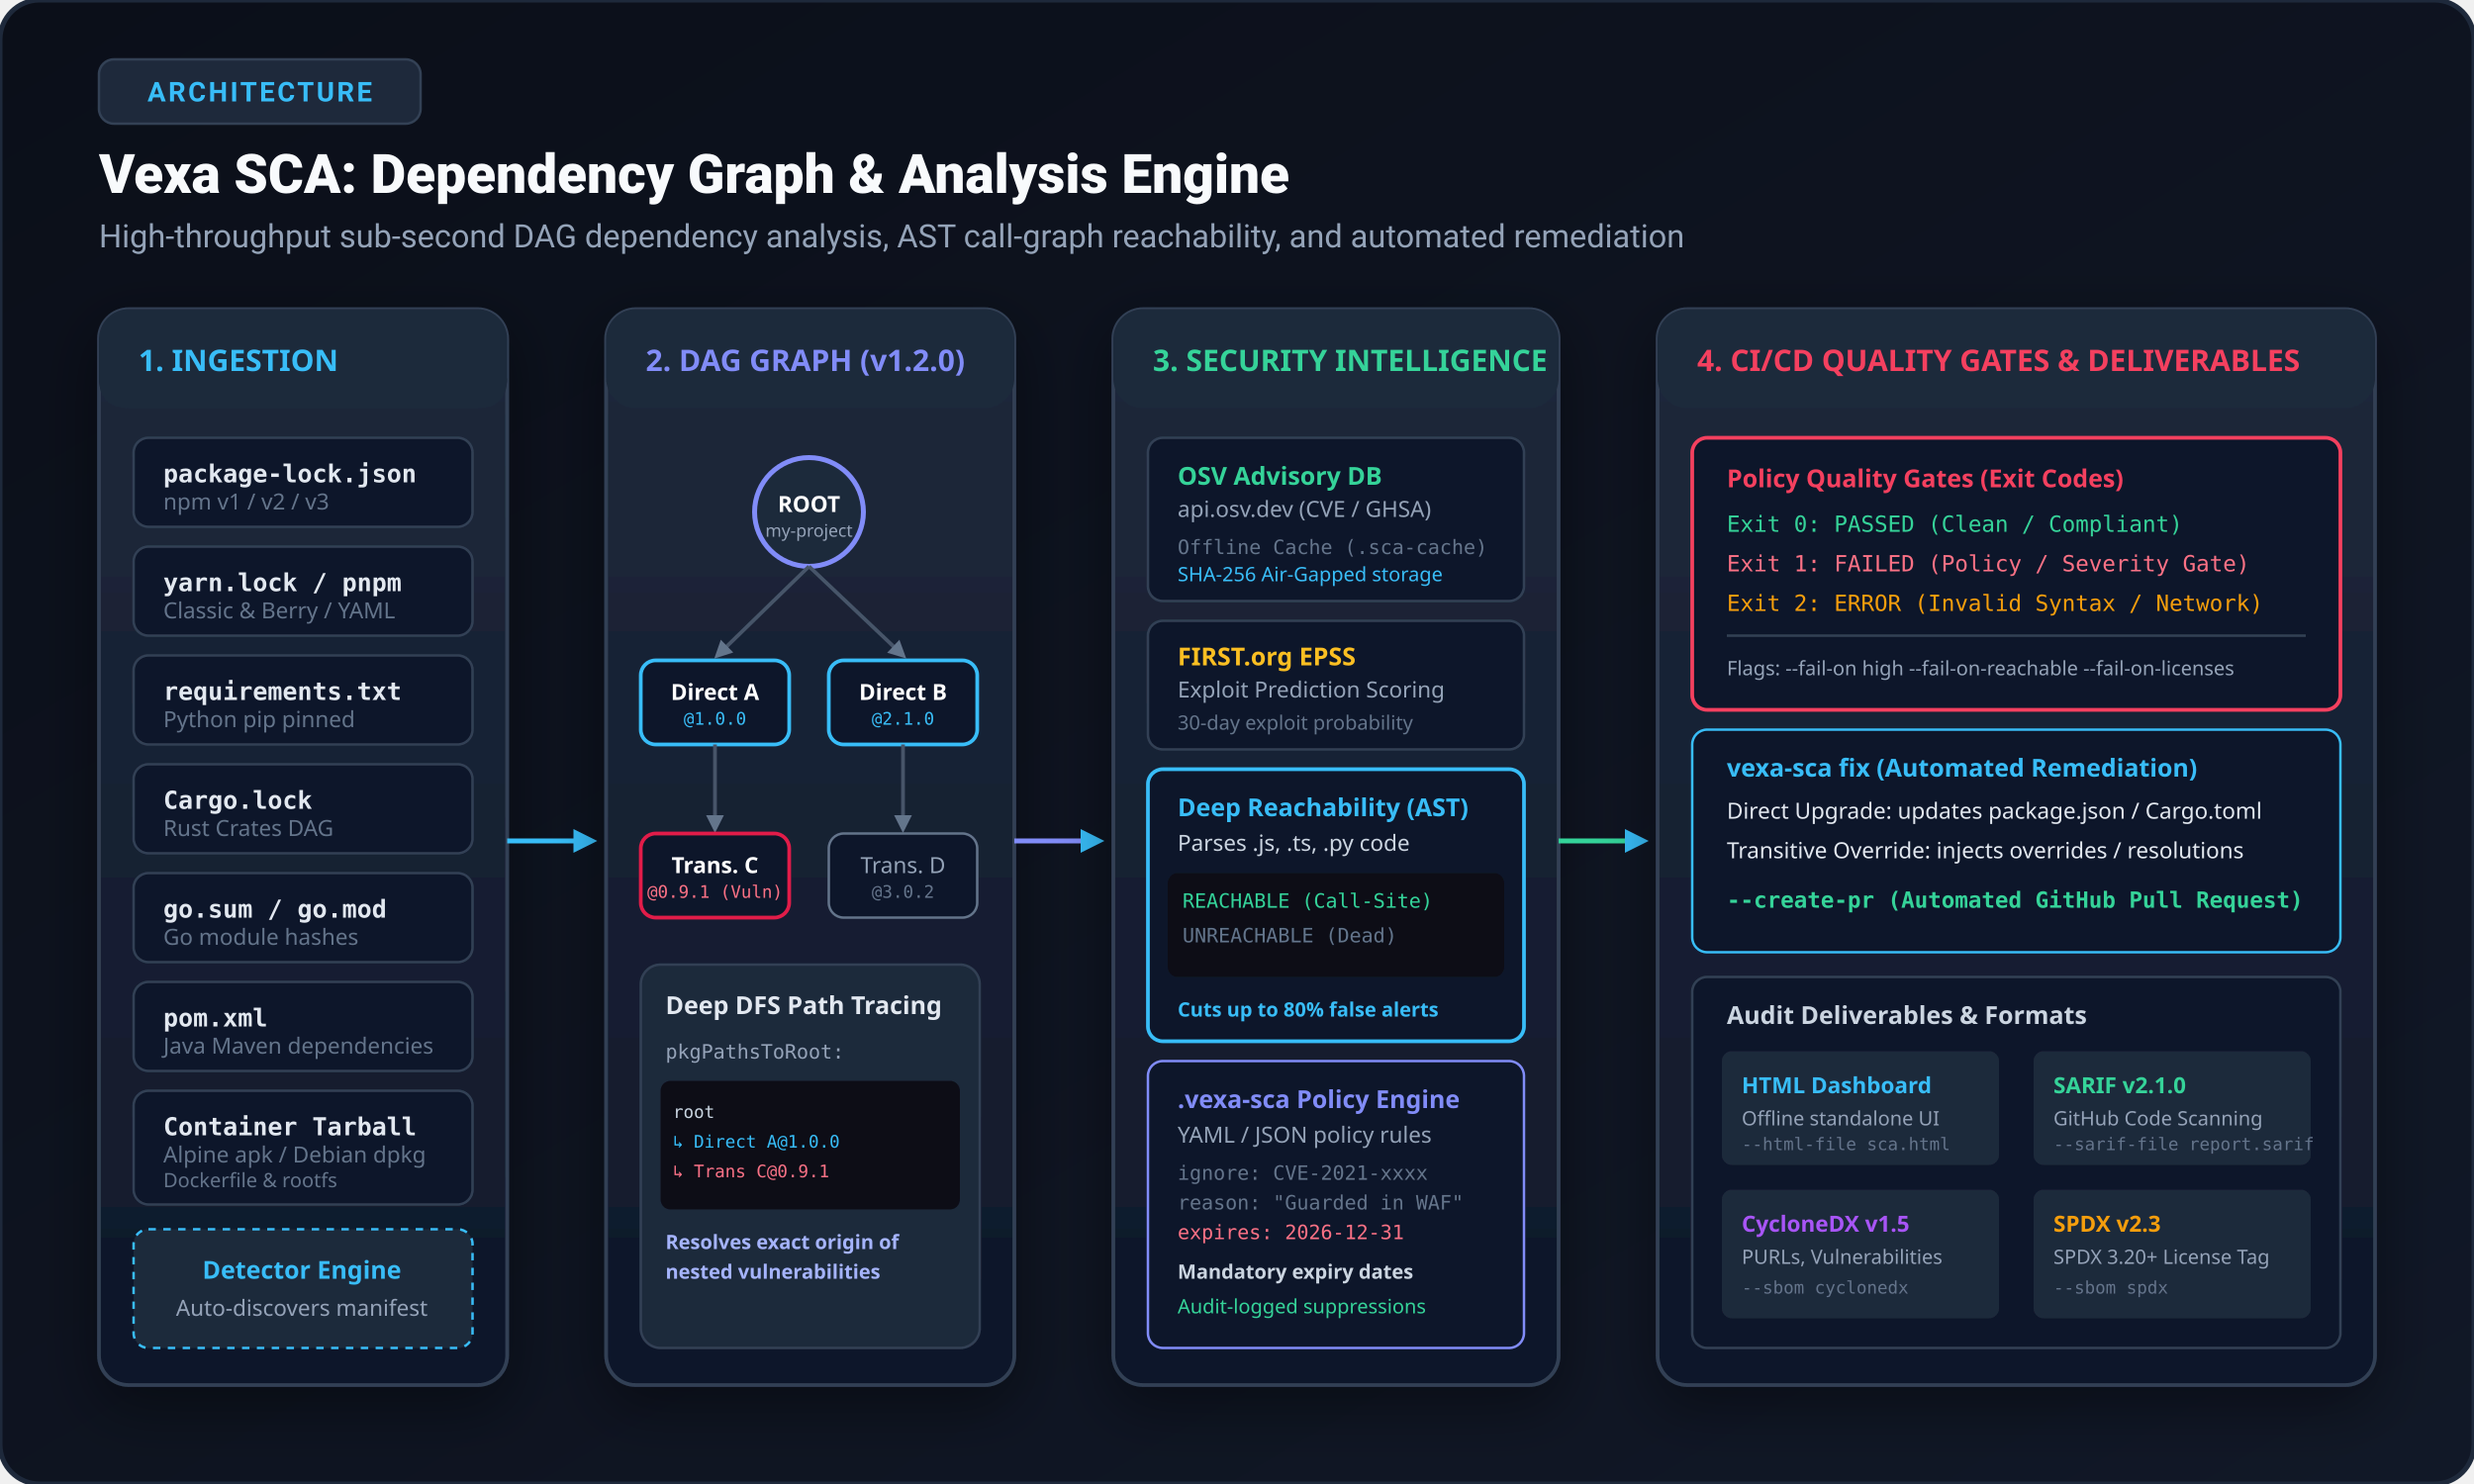
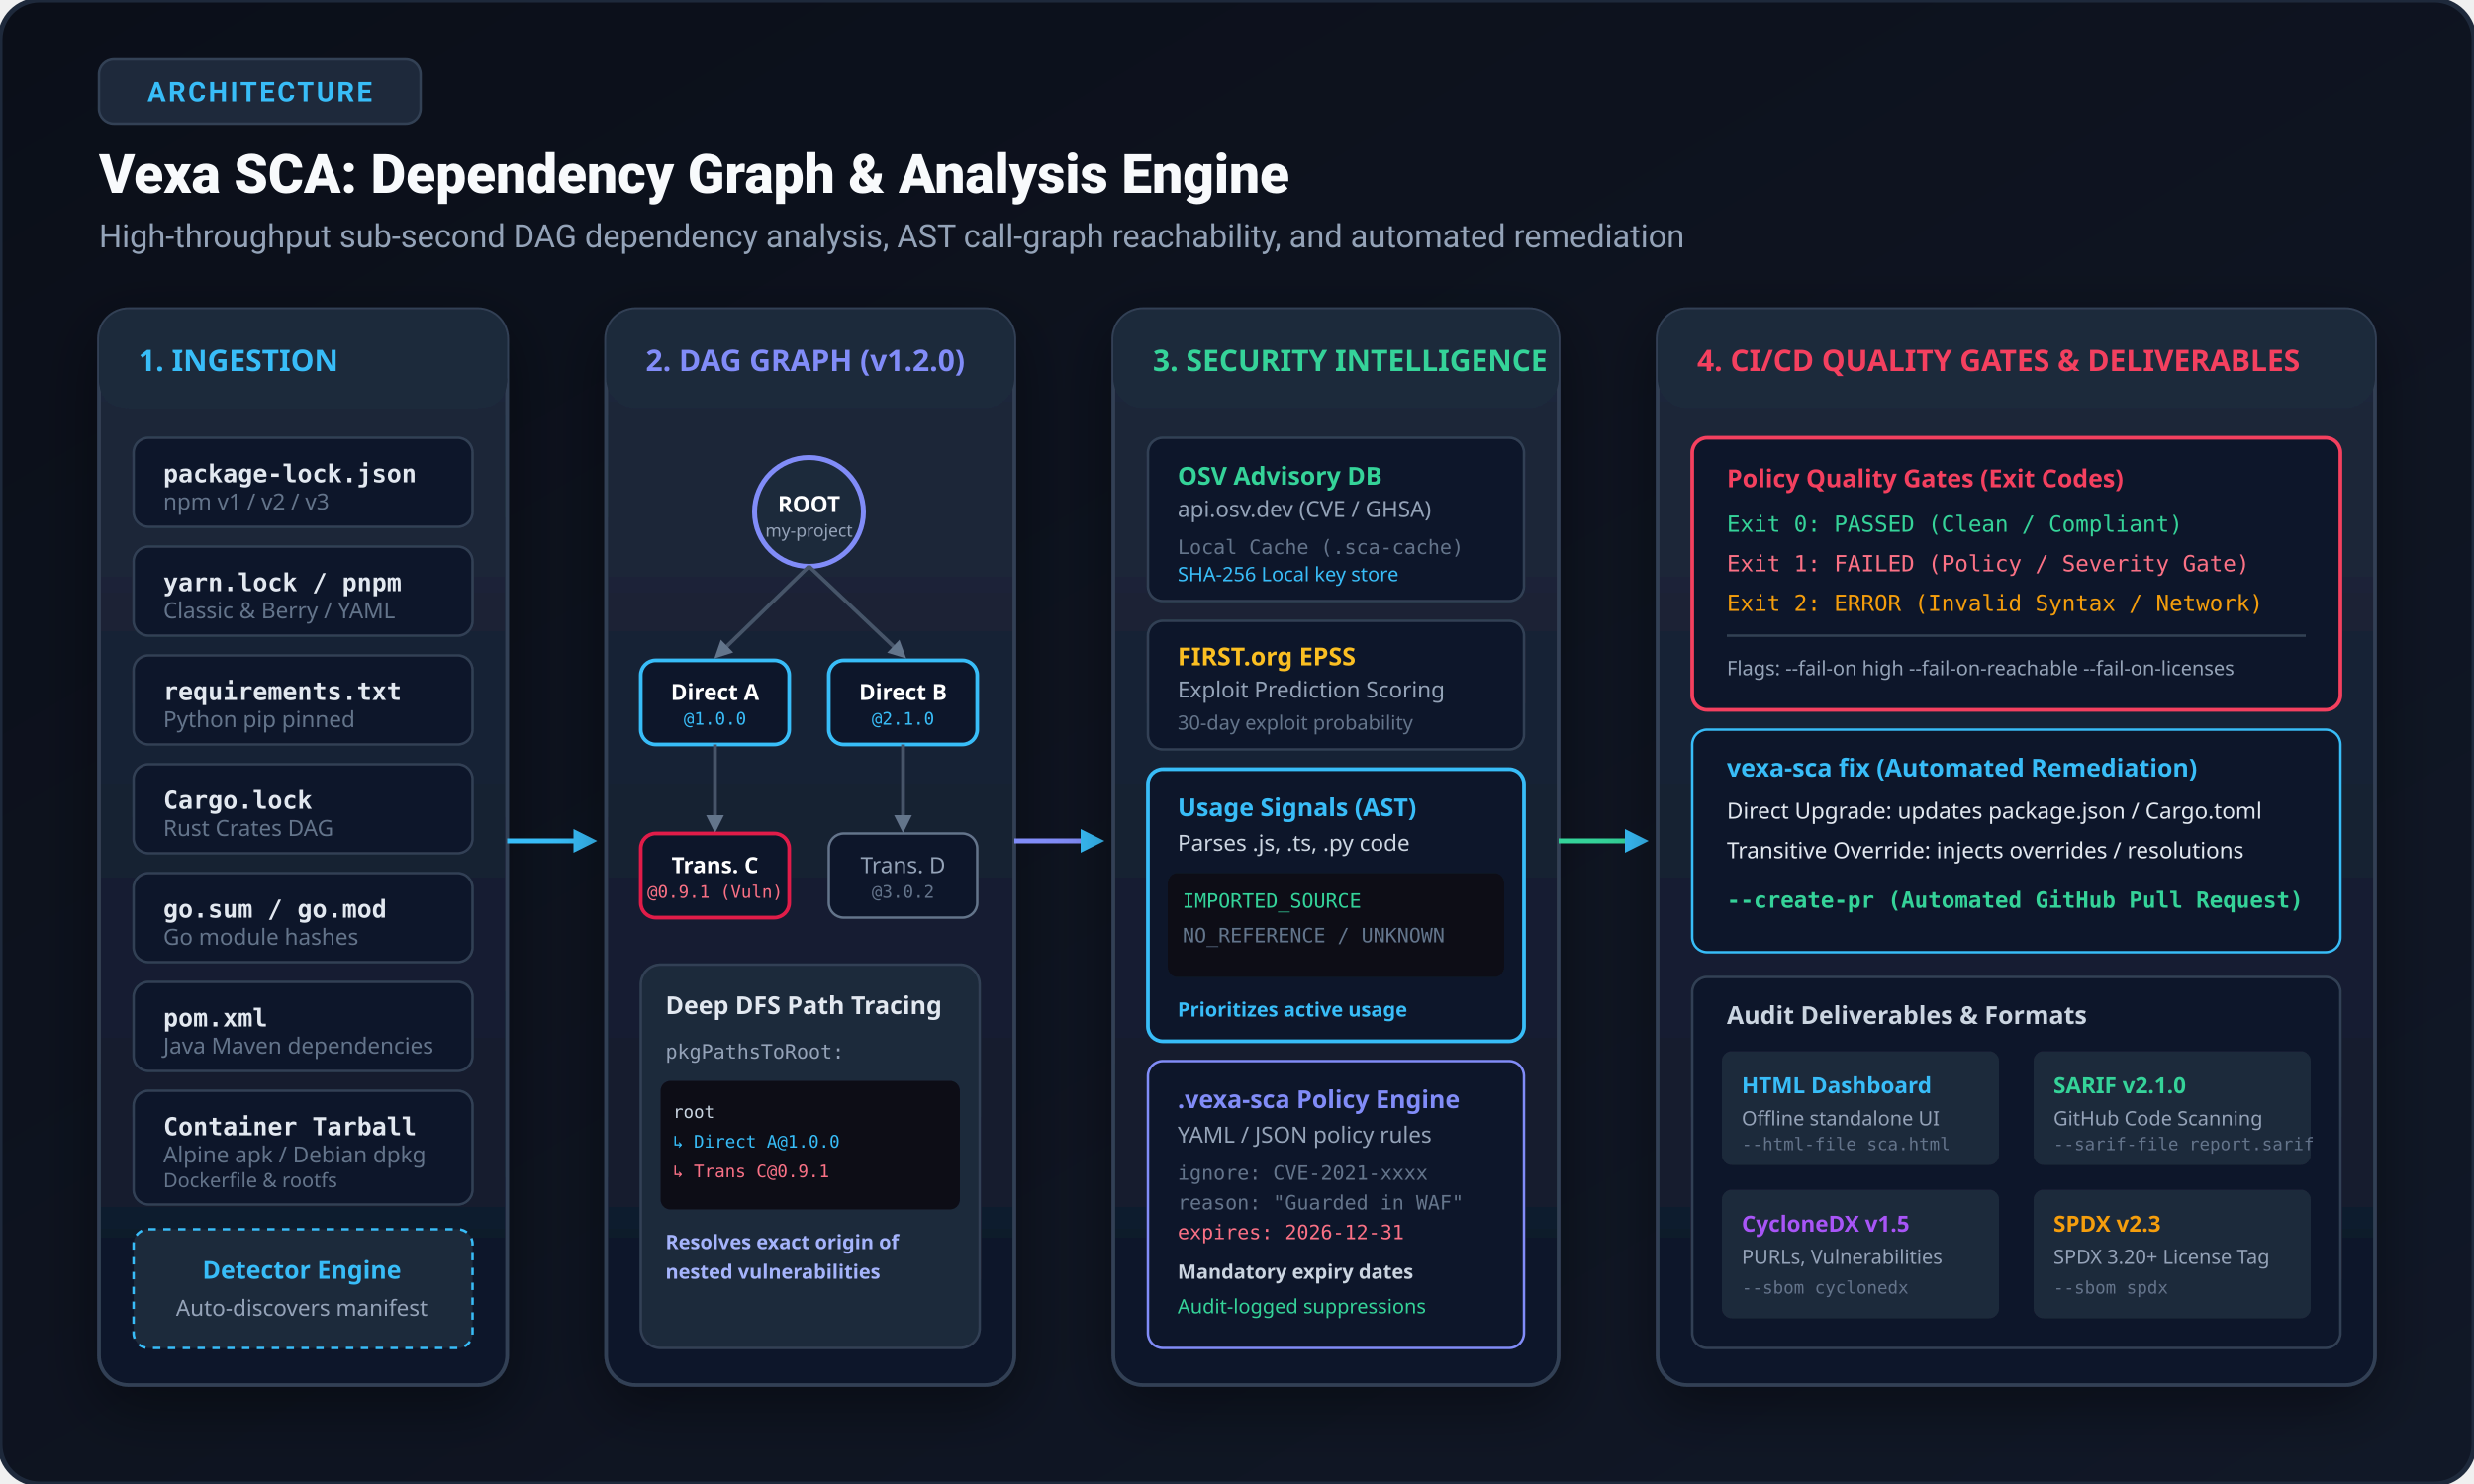
<svg xmlns="http://www.w3.org/2000/svg" viewBox="0 0 1000 600" width="100%" height="100%">
  <defs>
    <linearGradient id="bg-grad" x1="0%" y1="0%" x2="100%" y2="100%">
      <stop offset="0%" stop-color="#0b0f19" />
      <stop offset="100%" stop-color="#111827" />
    </linearGradient>
    <linearGradient id="card-grad" x1="0%" y1="0%" x2="0%" y2="100%">
      <stop offset="0%" stop-color="#1e293b" />
      <stop offset="100%" stop-color="#0f172a" />
    </linearGradient>
    <linearGradient id="blue-grad" x1="0%" y1="0%" x2="100%" y2="0%">
      <stop offset="0%" stop-color="#38bdf8" />
      <stop offset="100%" stop-color="#818cf8" />
    </linearGradient>
    <linearGradient id="emerald-grad" x1="0%" y1="0%" x2="100%" y2="0%">
      <stop offset="0%" stop-color="#34d399" />
      <stop offset="100%" stop-color="#10b981" />
    </linearGradient>
    <linearGradient id="rose-grad" x1="0%" y1="0%" x2="100%" y2="0%">
      <stop offset="0%" stop-color="#fb7185" />
      <stop offset="100%" stop-color="#e11d48" />
    </linearGradient>
    <linearGradient id="amber-grad" x1="0%" y1="0%" x2="100%" y2="0%">
      <stop offset="0%" stop-color="#fbbf24" />
      <stop offset="100%" stop-color="#f59e0b" />
    </linearGradient>
    <filter id="shadow" x="-5%" y="-5%" width="110%" height="115%" filterUnits="userSpaceOnUse">
      <feDropShadow dx="0" dy="8" stdDeviation="12" flood-color="#000000" flood-opacity="0.4" />
    </filter>
    <marker id="arrow" viewBox="0 0 10 10" refX="6" refY="5" markerWidth="6" markerHeight="6" orient="auto-start-reverse">
      <path d="M 0 1 L 8 5 L 0 9 z" fill="#64748b" />
    </marker>
    <marker id="arrow-blue" viewBox="0 0 10 10" refX="6" refY="5" markerWidth="6" markerHeight="6" orient="auto-start-reverse">
      <path d="M 0 1 L 8 5 L 0 9 z" fill="#38bdf8" />
    </marker>
  </defs>
  <rect width="1000" height="600" rx="16" fill="url(#bg-grad)" stroke="#1e293b" stroke-width="2" />
  <rect x="40" y="24" width="130" height="26" rx="6" fill="#1e293b" stroke="#334155" stroke-width="1" />
  <text x="105" y="41" fill="#38bdf8" font-family="-apple-system, BlinkMacSystemFont, 'Segoe UI', Roboto, sans-serif" font-size="11" font-weight="700" text-anchor="middle" letter-spacing="1">ARCHITECTURE</text>
  <text x="40" y="78" fill="#f8fafc" font-family="-apple-system, BlinkMacSystemFont, 'Segoe UI', Roboto, sans-serif" font-size="22" font-weight="800">Vexa SCA: Dependency Graph &amp; Analysis Engine</text>
  <text x="40" y="100" fill="#94a3b8" font-family="-apple-system, BlinkMacSystemFont, 'Segoe UI', Roboto, sans-serif" font-size="13">High-throughput sub-second DAG dependency analysis, AST call-graph reachability, and automated remediation</text>
  <g transform="translate(40, 125)" filter="url(#shadow)">
    <rect width="165" height="435" rx="12" fill="url(#card-grad)" stroke="#334155" stroke-width="1.5" />
    <rect x="0" y="0" width="165" height="40" rx="12" fill="#1e293b" />
    <path d="M 0 28 Q 0 40 12 40 L 153 40 Q 165 40 165 28" fill="#1e293b" />
    <text x="16" y="25" fill="#38bdf8" font-family="sans-serif" font-size="12" font-weight="700">1. INGESTION</text>
    <g transform="translate(14, 52)">
      <rect width="137" height="36" rx="6" fill="#0f172a" stroke="#334155" stroke-width="1" />
      <text x="12" y="18" fill="#e2e8f0" font-family="monospace" font-size="10" font-weight="600">package-lock.json</text>
      <text x="12" y="29" fill="#64748b" font-family="sans-serif" font-size="9">npm v1 / v2 / v3</text>
    </g>
    <g transform="translate(14, 96)">
      <rect width="137" height="36" rx="6" fill="#0f172a" stroke="#334155" stroke-width="1" />
      <text x="12" y="18" fill="#e2e8f0" font-family="monospace" font-size="10" font-weight="600">yarn.lock / pnpm</text>
      <text x="12" y="29" fill="#64748b" font-family="sans-serif" font-size="9">Classic &amp; Berry / YAML</text>
    </g>
    <g transform="translate(14, 140)">
      <rect width="137" height="36" rx="6" fill="#0f172a" stroke="#334155" stroke-width="1" />
      <text x="12" y="18" fill="#e2e8f0" font-family="monospace" font-size="10" font-weight="600">requirements.txt</text>
      <text x="12" y="29" fill="#64748b" font-family="sans-serif" font-size="9">Python pip pinned</text>
    </g>
    <g transform="translate(14, 184)">
      <rect width="137" height="36" rx="6" fill="#0f172a" stroke="#334155" stroke-width="1" />
      <text x="12" y="18" fill="#e2e8f0" font-family="monospace" font-size="10" font-weight="600">Cargo.lock</text>
      <text x="12" y="29" fill="#64748b" font-family="sans-serif" font-size="9">Rust Crates DAG</text>
    </g>
    <g transform="translate(14, 228)">
      <rect width="137" height="36" rx="6" fill="#0f172a" stroke="#334155" stroke-width="1" />
      <text x="12" y="18" fill="#e2e8f0" font-family="monospace" font-size="10" font-weight="600">go.sum / go.mod</text>
      <text x="12" y="29" fill="#64748b" font-family="sans-serif" font-size="9">Go module hashes</text>
    </g>
    <g transform="translate(14, 272)">
      <rect width="137" height="36" rx="6" fill="#0f172a" stroke="#334155" stroke-width="1" />
      <text x="12" y="18" fill="#e2e8f0" font-family="monospace" font-size="10" font-weight="600">pom.xml</text>
      <text x="12" y="29" fill="#64748b" font-family="sans-serif" font-size="9">Java Maven dependencies</text>
    </g>
    <g transform="translate(14, 316)">
      <rect width="137" height="46" rx="6" fill="#0f172a" stroke="#334155" stroke-width="1" />
      <text x="12" y="18" fill="#e2e8f0" font-family="monospace" font-size="10" font-weight="600">Container Tarball</text>
      <text x="12" y="29" fill="#64748b" font-family="sans-serif" font-size="9">Alpine apk / Debian dpkg</text>
      <text x="12" y="39" fill="#64748b" font-family="sans-serif" font-size="8">Dockerfile &amp; rootfs</text>
    </g>
    <rect x="14" y="372" width="137" height="48" rx="6" fill="#1e293b" stroke="#38bdf8" stroke-width="1" stroke-dasharray="3 3" />
    <text x="82" y="392" fill="#38bdf8" font-family="sans-serif" font-size="10" font-weight="700" text-anchor="middle">Detector Engine</text>
    <text x="82" y="407" fill="#94a3b8" font-family="sans-serif" font-size="9" text-anchor="middle">Auto-discovers manifest</text>
  </g>
  <line x1="205" y1="340" x2="239" y2="340" stroke="#38bdf8" stroke-width="2" marker-end="url(#arrow-blue)" />
  <g transform="translate(245, 125)" filter="url(#shadow)">
    <rect width="165" height="435" rx="12" fill="url(#card-grad)" stroke="#334155" stroke-width="1.5" />
    <rect x="0" y="0" width="165" height="40" rx="12" fill="#1e293b" />
    <text x="16" y="25" fill="#818cf8" font-family="sans-serif" font-size="12" font-weight="700">2. DAG GRAPH (v1.2.0)</text>
    <g transform="translate(22, 60)">
      <circle cx="60" cy="22" r="22" fill="#1e293b" stroke="#818cf8" stroke-width="2" />
      <text x="60" y="22" fill="#ffffff" font-family="sans-serif" font-size="9" font-weight="700" text-anchor="middle">ROOT</text>
      <text x="60" y="32" fill="#94a3b8" font-family="sans-serif" font-size="7" text-anchor="middle">my-project</text>
    </g>
    <path d="M 82 104 L 45 140" stroke="#475569" stroke-width="1.5" marker-end="url(#arrow)" />
    <path d="M 82 104 L 120 140" stroke="#475569" stroke-width="1.5" marker-end="url(#arrow)" />
    <g transform="translate(14, 142)">
      <rect width="60" height="34" rx="6" fill="#0f172a" stroke="#38bdf8" stroke-width="1.5" />
      <text x="30" y="16" fill="#ffffff" font-family="sans-serif" font-size="9" font-weight="600" text-anchor="middle">Direct A</text>
      <text x="30" y="26" fill="#38bdf8" font-family="monospace" font-size="7" text-anchor="middle">@1.0.0</text>
    </g>
    <g transform="translate(90, 142)">
      <rect width="60" height="34" rx="6" fill="#0f172a" stroke="#38bdf8" stroke-width="1.5" />
      <text x="30" y="16" fill="#ffffff" font-family="sans-serif" font-size="9" font-weight="600" text-anchor="middle">Direct B</text>
      <text x="30" y="26" fill="#38bdf8" font-family="monospace" font-size="7" text-anchor="middle">@2.1.0</text>
    </g>
    <path d="M 44 176 L 44 210" stroke="#475569" stroke-width="1.5" marker-end="url(#arrow)" />
    <path d="M 120 176 L 120 210" stroke="#475569" stroke-width="1.5" marker-end="url(#arrow)" />
    <g transform="translate(14, 212)">
      <rect width="60" height="34" rx="6" fill="#0f172a" stroke="#e11d48" stroke-width="1.5" />
      <text x="30" y="16" fill="#ffffff" font-family="sans-serif" font-size="9" font-weight="600" text-anchor="middle">Trans. C</text>
      <text x="30" y="26" fill="#fb7185" font-family="monospace" font-size="7" text-anchor="middle">@0.9.1 (Vuln)</text>
    </g>
    <g transform="translate(90, 212)">
      <rect width="60" height="34" rx="6" fill="#0f172a" stroke="#64748b" stroke-width="1" />
      <text x="30" y="16" fill="#94a3b8" font-family="sans-serif" font-size="9" text-anchor="middle">Trans. D</text>
      <text x="30" y="26" fill="#64748b" font-family="monospace" font-size="7" text-anchor="middle">@3.0.2</text>
    </g>
    <rect x="14" y="265" width="137" height="155" rx="8" fill="#1e293b" stroke="#334155" stroke-width="1" />
    <text x="24" y="285" fill="#e2e8f0" font-family="sans-serif" font-size="10" font-weight="700">Deep DFS Path Tracing</text>
    <text x="24" y="303" fill="#94a3b8" font-family="monospace" font-size="8">pkgPathsToRoot:</text>
    <rect x="22" y="312" width="121" height="52" rx="4" fill="#0b0f19" />
    <text x="27" y="327" fill="#cbd5e1" font-family="monospace" font-size="7">root</text>
    <text x="27" y="339" fill="#38bdf8" font-family="monospace" font-size="7">↳ Direct A@1.0.0</text>
    <text x="27" y="351" fill="#fb7185" font-family="monospace" font-size="7">  ↳ Trans C@0.9.1</text>
    <text x="24" y="380" fill="#a5b4fc" font-family="sans-serif" font-size="8" font-weight="600">Resolves exact origin of</text>
    <text x="24" y="392" fill="#a5b4fc" font-family="sans-serif" font-size="8" font-weight="600">nested vulnerabilities</text>
  </g>
  <line x1="410" y1="340" x2="444" y2="340" stroke="#818cf8" stroke-width="2" marker-end="url(#arrow-blue)" />
  <g transform="translate(450, 125)" filter="url(#shadow)">
    <rect width="180" height="435" rx="12" fill="url(#card-grad)" stroke="#334155" stroke-width="1.5" />
    <rect x="0" y="0" width="180" height="40" rx="12" fill="#1e293b" />
    <text x="16" y="25" fill="#34d399" font-family="sans-serif" font-size="12" font-weight="700">3. SECURITY INTELLIGENCE</text>
    <g transform="translate(14, 52)">
      <rect width="152" height="66" rx="6" fill="#0f172a" stroke="#334155" stroke-width="1" />
      <text x="12" y="19" fill="#34d399" font-family="sans-serif" font-size="10" font-weight="700">OSV Advisory DB</text>
      <text x="12" y="32" fill="#94a3b8" font-family="sans-serif" font-size="9">api.osv.dev (CVE / GHSA)</text>
-       <text x="12" y="47" fill="#64748b" font-family="monospace" font-size="8">Offline Cache (.sca-cache)</text>
-       <text x="12" y="58" fill="#38bdf8" font-family="sans-serif" font-size="8">SHA-256 Air-Gapped storage</text>
+       <text x="12" y="47" fill="#64748b" font-family="monospace" font-size="8">Local Cache (.sca-cache)</text>
+       <text x="12" y="58" fill="#38bdf8" font-family="sans-serif" font-size="8">SHA-256 Local key store</text>
    </g>
    <g transform="translate(14, 126)">
      <rect width="152" height="52" rx="6" fill="#0f172a" stroke="#334155" stroke-width="1" />
      <text x="12" y="18" fill="#fbbf24" font-family="sans-serif" font-size="10" font-weight="700">FIRST.org EPSS</text>
      <text x="12" y="31" fill="#94a3b8" font-family="sans-serif" font-size="9">Exploit Prediction Scoring</text>
      <text x="12" y="44" fill="#64748b" font-family="sans-serif" font-size="8">30-day exploit probability</text>
    </g>
    <g transform="translate(14, 186)">
      <rect width="152" height="110" rx="6" fill="#0f172a" stroke="#38bdf8" stroke-width="1.5" />
-       <text x="12" y="19" fill="#38bdf8" font-family="sans-serif" font-size="10" font-weight="700">Deep Reachability (AST)</text>
+       <text x="12" y="19" fill="#38bdf8" font-family="sans-serif" font-size="10" font-weight="700">Usage Signals (AST)</text>
      <text x="12" y="33" fill="#cbd5e1" font-family="sans-serif" font-size="9">Parses .js, .ts, .py code</text>
      <rect x="8" y="42" width="136" height="42" rx="4" fill="#0b0f19" />
-       <text x="14" y="56" fill="#34d399" font-family="monospace" font-size="8">REACHABLE (Call-Site)</text>
-       <text x="14" y="70" fill="#64748b" font-family="monospace" font-size="8">UNREACHABLE (Dead)</text>
-       <text x="12" y="100" fill="#38bdf8" font-family="sans-serif" font-size="8" font-weight="600">Cuts up to 80% false alerts</text>
+       <text x="14" y="56" fill="#34d399" font-family="monospace" font-size="8">IMPORTED_SOURCE</text>
+       <text x="14" y="70" fill="#64748b" font-family="monospace" font-size="8">NO_REFERENCE / UNKNOWN</text>
+       <text x="12" y="100" fill="#38bdf8" font-family="sans-serif" font-size="8" font-weight="600">Prioritizes active usage</text>
    </g>
    <g transform="translate(14, 304)">
      <rect width="152" height="116" rx="6" fill="#0f172a" stroke="#818cf8" stroke-width="1" />
      <text x="12" y="19" fill="#818cf8" font-family="sans-serif" font-size="10" font-weight="700">.vexa-sca Policy Engine</text>
      <text x="12" y="33" fill="#94a3b8" font-family="sans-serif" font-size="9">YAML / JSON policy rules</text>
      <text x="12" y="48" fill="#64748b" font-family="monospace" font-size="8">ignore: CVE-2021-xxxx</text>
      <text x="12" y="60" fill="#64748b" font-family="monospace" font-size="8">reason: "Guarded in WAF"</text>
      <text x="12" y="72" fill="#fb7185" font-family="monospace" font-size="8">expires: 2026-12-31</text>
      <text x="12" y="88" fill="#cbd5e1" font-family="sans-serif" font-size="8" font-weight="600">Mandatory expiry dates</text>
      <text x="12" y="102" fill="#34d399" font-family="sans-serif" font-size="8">Audit-logged suppressions</text>
    </g>
  </g>
  <line x1="630" y1="340" x2="664" y2="340" stroke="#34d399" stroke-width="2" marker-end="url(#arrow-blue)" />
  <g transform="translate(670, 125)" filter="url(#shadow)">
    <rect width="290" height="435" rx="12" fill="url(#card-grad)" stroke="#334155" stroke-width="1.5" />
    <rect x="0" y="0" width="290" height="40" rx="12" fill="#1e293b" />
    <text x="16" y="25" fill="#f43f5e" font-family="sans-serif" font-size="12" font-weight="700">4. CI/CD QUALITY GATES &amp; DELIVERABLES</text>
    <g transform="translate(14, 52)">
      <rect width="262" height="110" rx="6" fill="#0f172a" stroke="#f43f5e" stroke-width="1.5" />
      <text x="14" y="20" fill="#f43f5e" font-family="sans-serif" font-size="10" font-weight="700">Policy Quality Gates (Exit Codes)</text>
      <text x="14" y="38" fill="#34d399" font-family="monospace" font-size="9">Exit 0: PASSED (Clean / Compliant)</text>
      <text x="14" y="54" fill="#fb7185" font-family="monospace" font-size="9">Exit 1: FAILED (Policy / Severity Gate)</text>
      <text x="14" y="70" fill="#f59e0b" font-family="monospace" font-size="9">Exit 2: ERROR (Invalid Syntax / Network)</text>
      <line x1="14" y1="80" x2="248" y2="80" stroke="#334155" stroke-width="1" />
      <text x="14" y="96" fill="#94a3b8" font-family="sans-serif" font-size="8">Flags: --fail-on high --fail-on-reachable --fail-on-licenses</text>
    </g>
    <g transform="translate(14, 170)">
      <rect width="262" height="90" rx="6" fill="#0f172a" stroke="#38bdf8" stroke-width="1" />
      <text x="14" y="19" fill="#38bdf8" font-family="sans-serif" font-size="10" font-weight="700">vexa-sca fix (Automated Remediation)</text>
      <text x="14" y="36" fill="#e2e8f0" font-family="sans-serif" font-size="9">Direct Upgrade: updates package.json / Cargo.toml</text>
      <text x="14" y="52" fill="#e2e8f0" font-family="sans-serif" font-size="9">Transitive Override: injects overrides / resolutions</text>
      <text x="14" y="72" fill="#34d399" font-family="monospace" font-size="9" font-weight="600">--create-pr (Automated GitHub Pull Request)</text>
    </g>
    <g transform="translate(14, 270)">
      <rect width="262" height="150" rx="6" fill="#0f172a" stroke="#334155" stroke-width="1" />
      <text x="14" y="19" fill="#cbd5e1" font-family="sans-serif" font-size="10" font-weight="700">Audit Deliverables &amp; Formats</text>
      <g transform="translate(12, 30)">
        <rect width="112" height="46" rx="4" fill="#1e293b" />
        <text x="8" y="17" fill="#38bdf8" font-family="sans-serif" font-size="9" font-weight="600">HTML Dashboard</text>
        <text x="8" y="30" fill="#94a3b8" font-family="sans-serif" font-size="8">Offline standalone UI</text>
        <text x="8" y="40" fill="#64748b" font-family="monospace" font-size="7">--html-file sca.html</text>
      </g>
      <g transform="translate(138, 30)">
        <rect width="112" height="46" rx="4" fill="#1e293b" />
        <text x="8" y="17" fill="#34d399" font-family="sans-serif" font-size="9" font-weight="600">SARIF v2.1.0</text>
        <text x="8" y="30" fill="#94a3b8" font-family="sans-serif" font-size="8">GitHub Code Scanning</text>
        <text x="8" y="40" fill="#64748b" font-family="monospace" font-size="7">--sarif-file report.sarif</text>
      </g>
      <g transform="translate(12, 86)">
        <rect width="112" height="52" rx="4" fill="#1e293b" />
        <text x="8" y="17" fill="#a855f7" font-family="sans-serif" font-size="9" font-weight="600">CycloneDX v1.5</text>
        <text x="8" y="30" fill="#94a3b8" font-family="sans-serif" font-size="8">PURLs, Vulnerabilities</text>
        <text x="8" y="42" fill="#64748b" font-family="monospace" font-size="7">--sbom cyclonedx</text>
      </g>
      <g transform="translate(138, 86)">
        <rect width="112" height="52" rx="4" fill="#1e293b" />
        <text x="8" y="17" fill="#f59e0b" font-family="sans-serif" font-size="9" font-weight="600">SPDX v2.3</text>
        <text x="8" y="30" fill="#94a3b8" font-family="sans-serif" font-size="8">SPDX 3.20+ License Tag</text>
        <text x="8" y="42" fill="#64748b" font-family="monospace" font-size="7">--sbom spdx</text>
      </g>
    </g>
  </g>
</svg>
